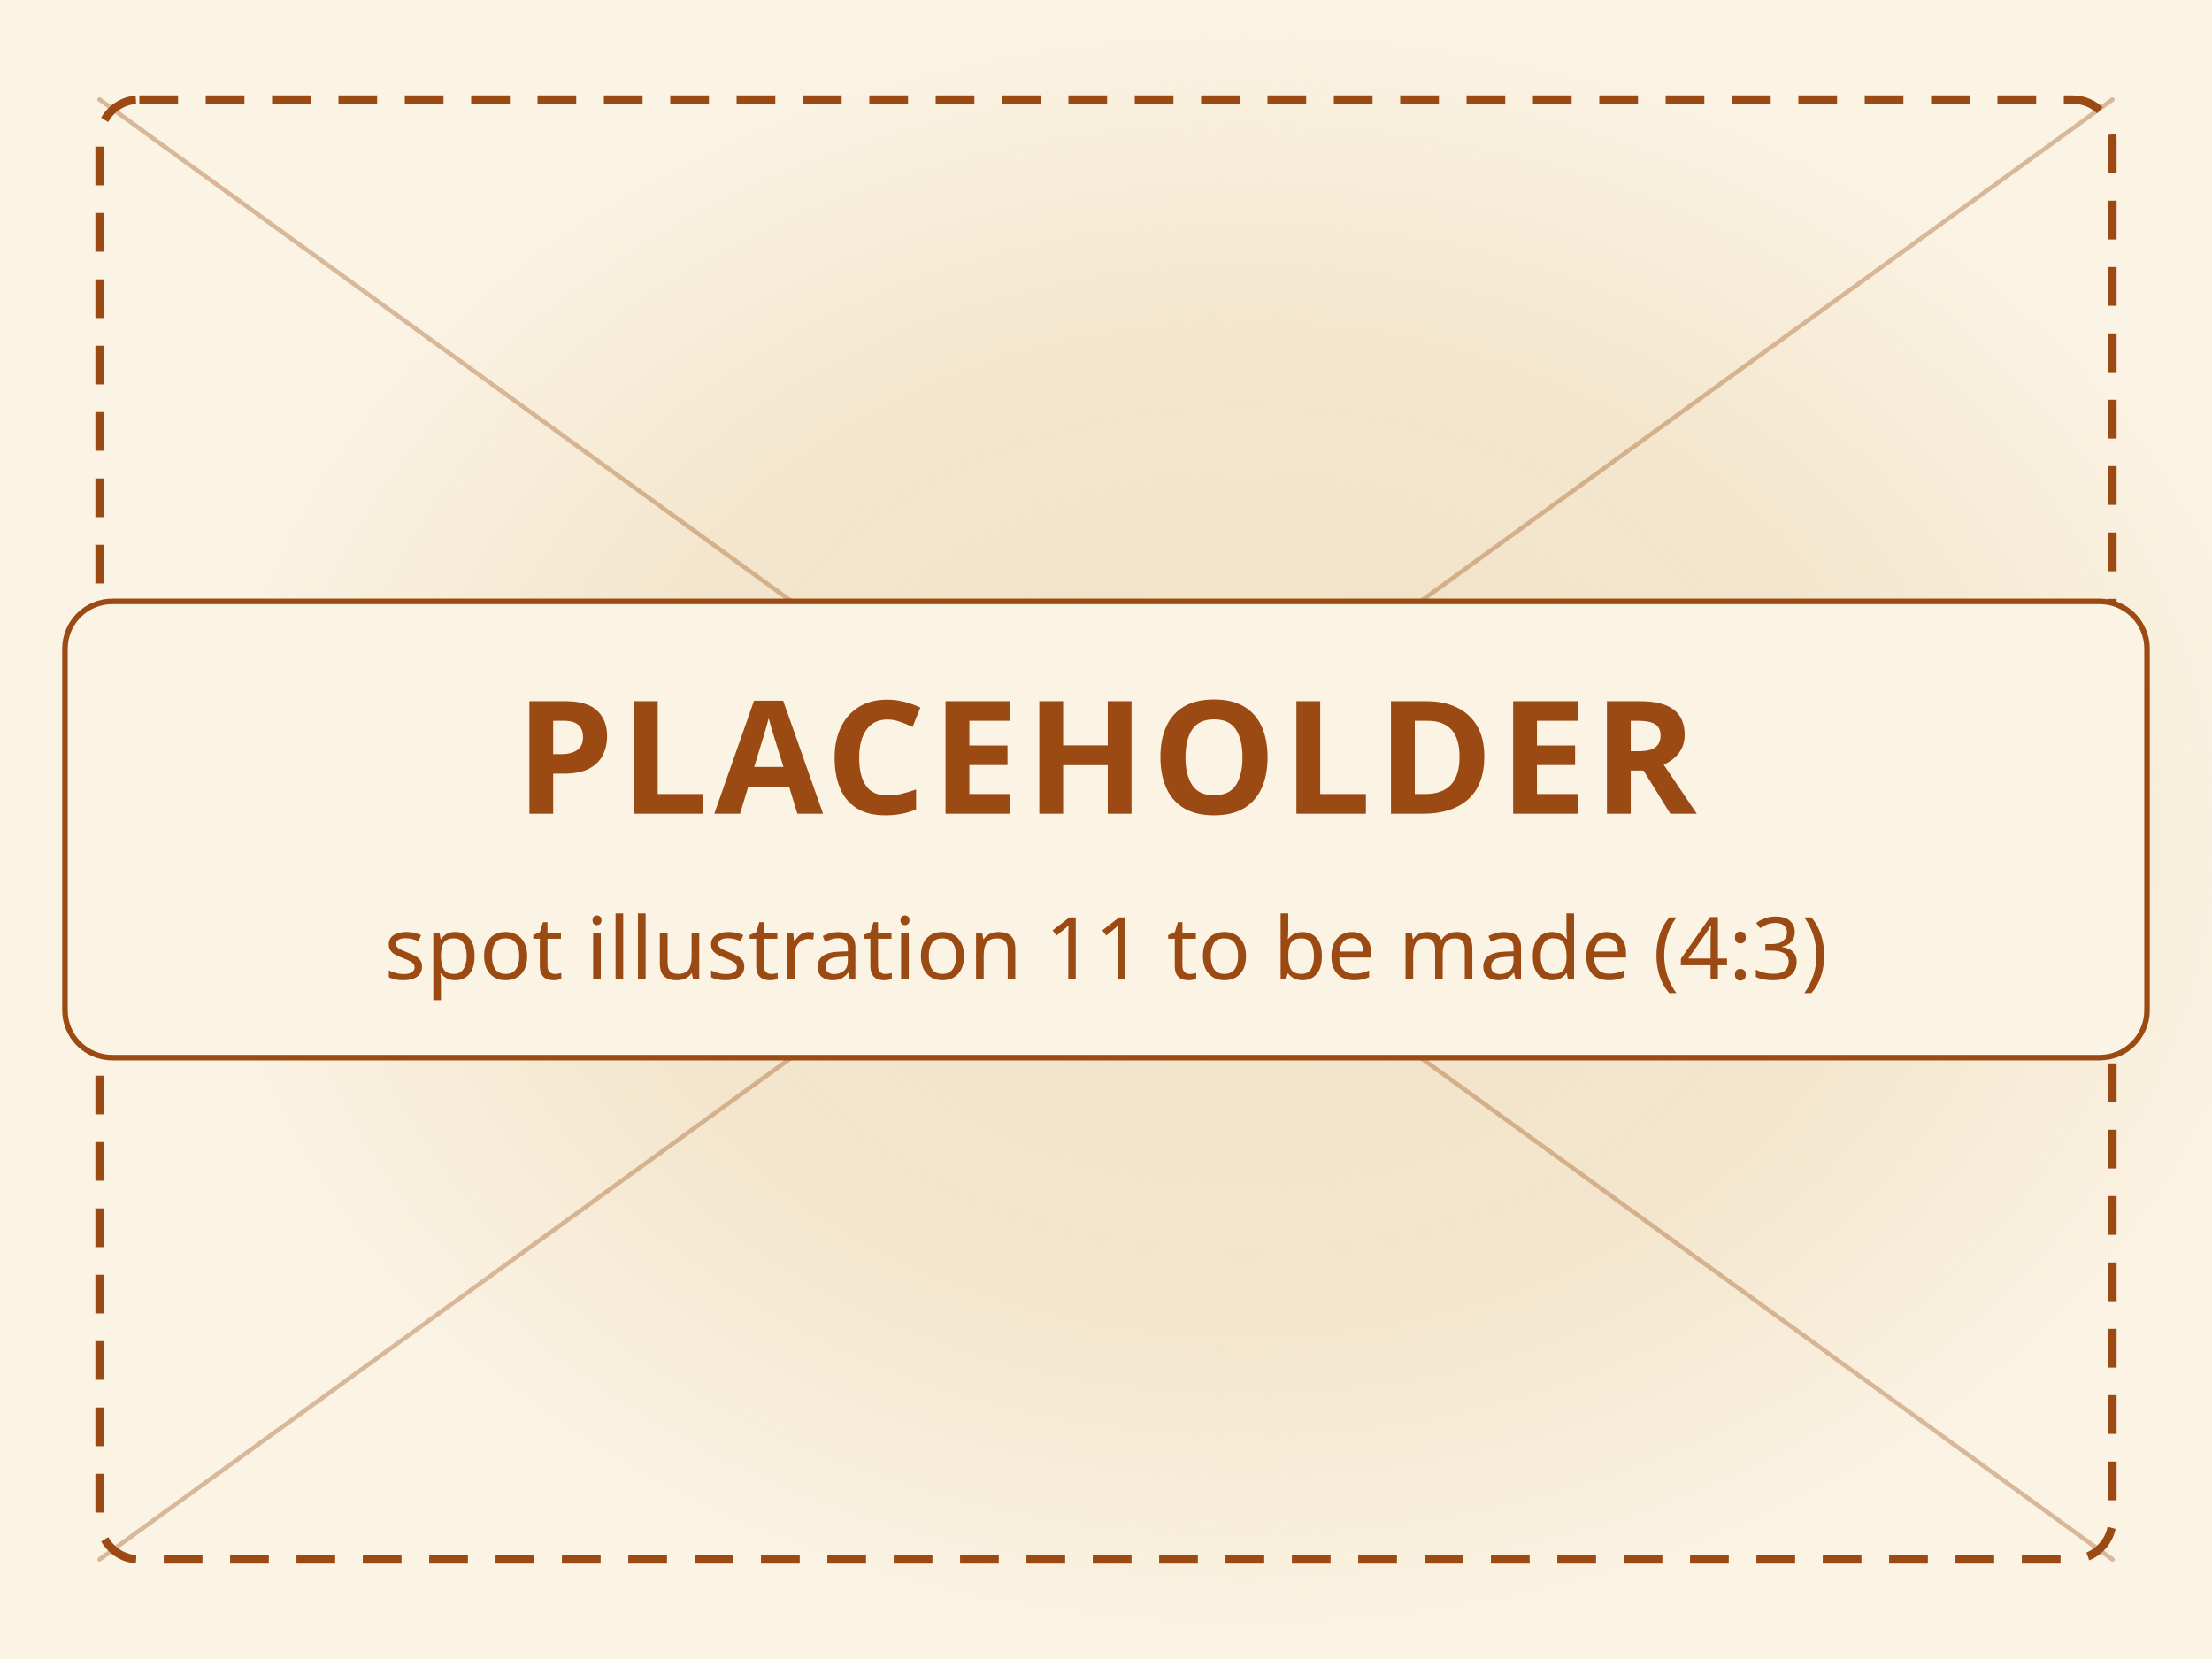
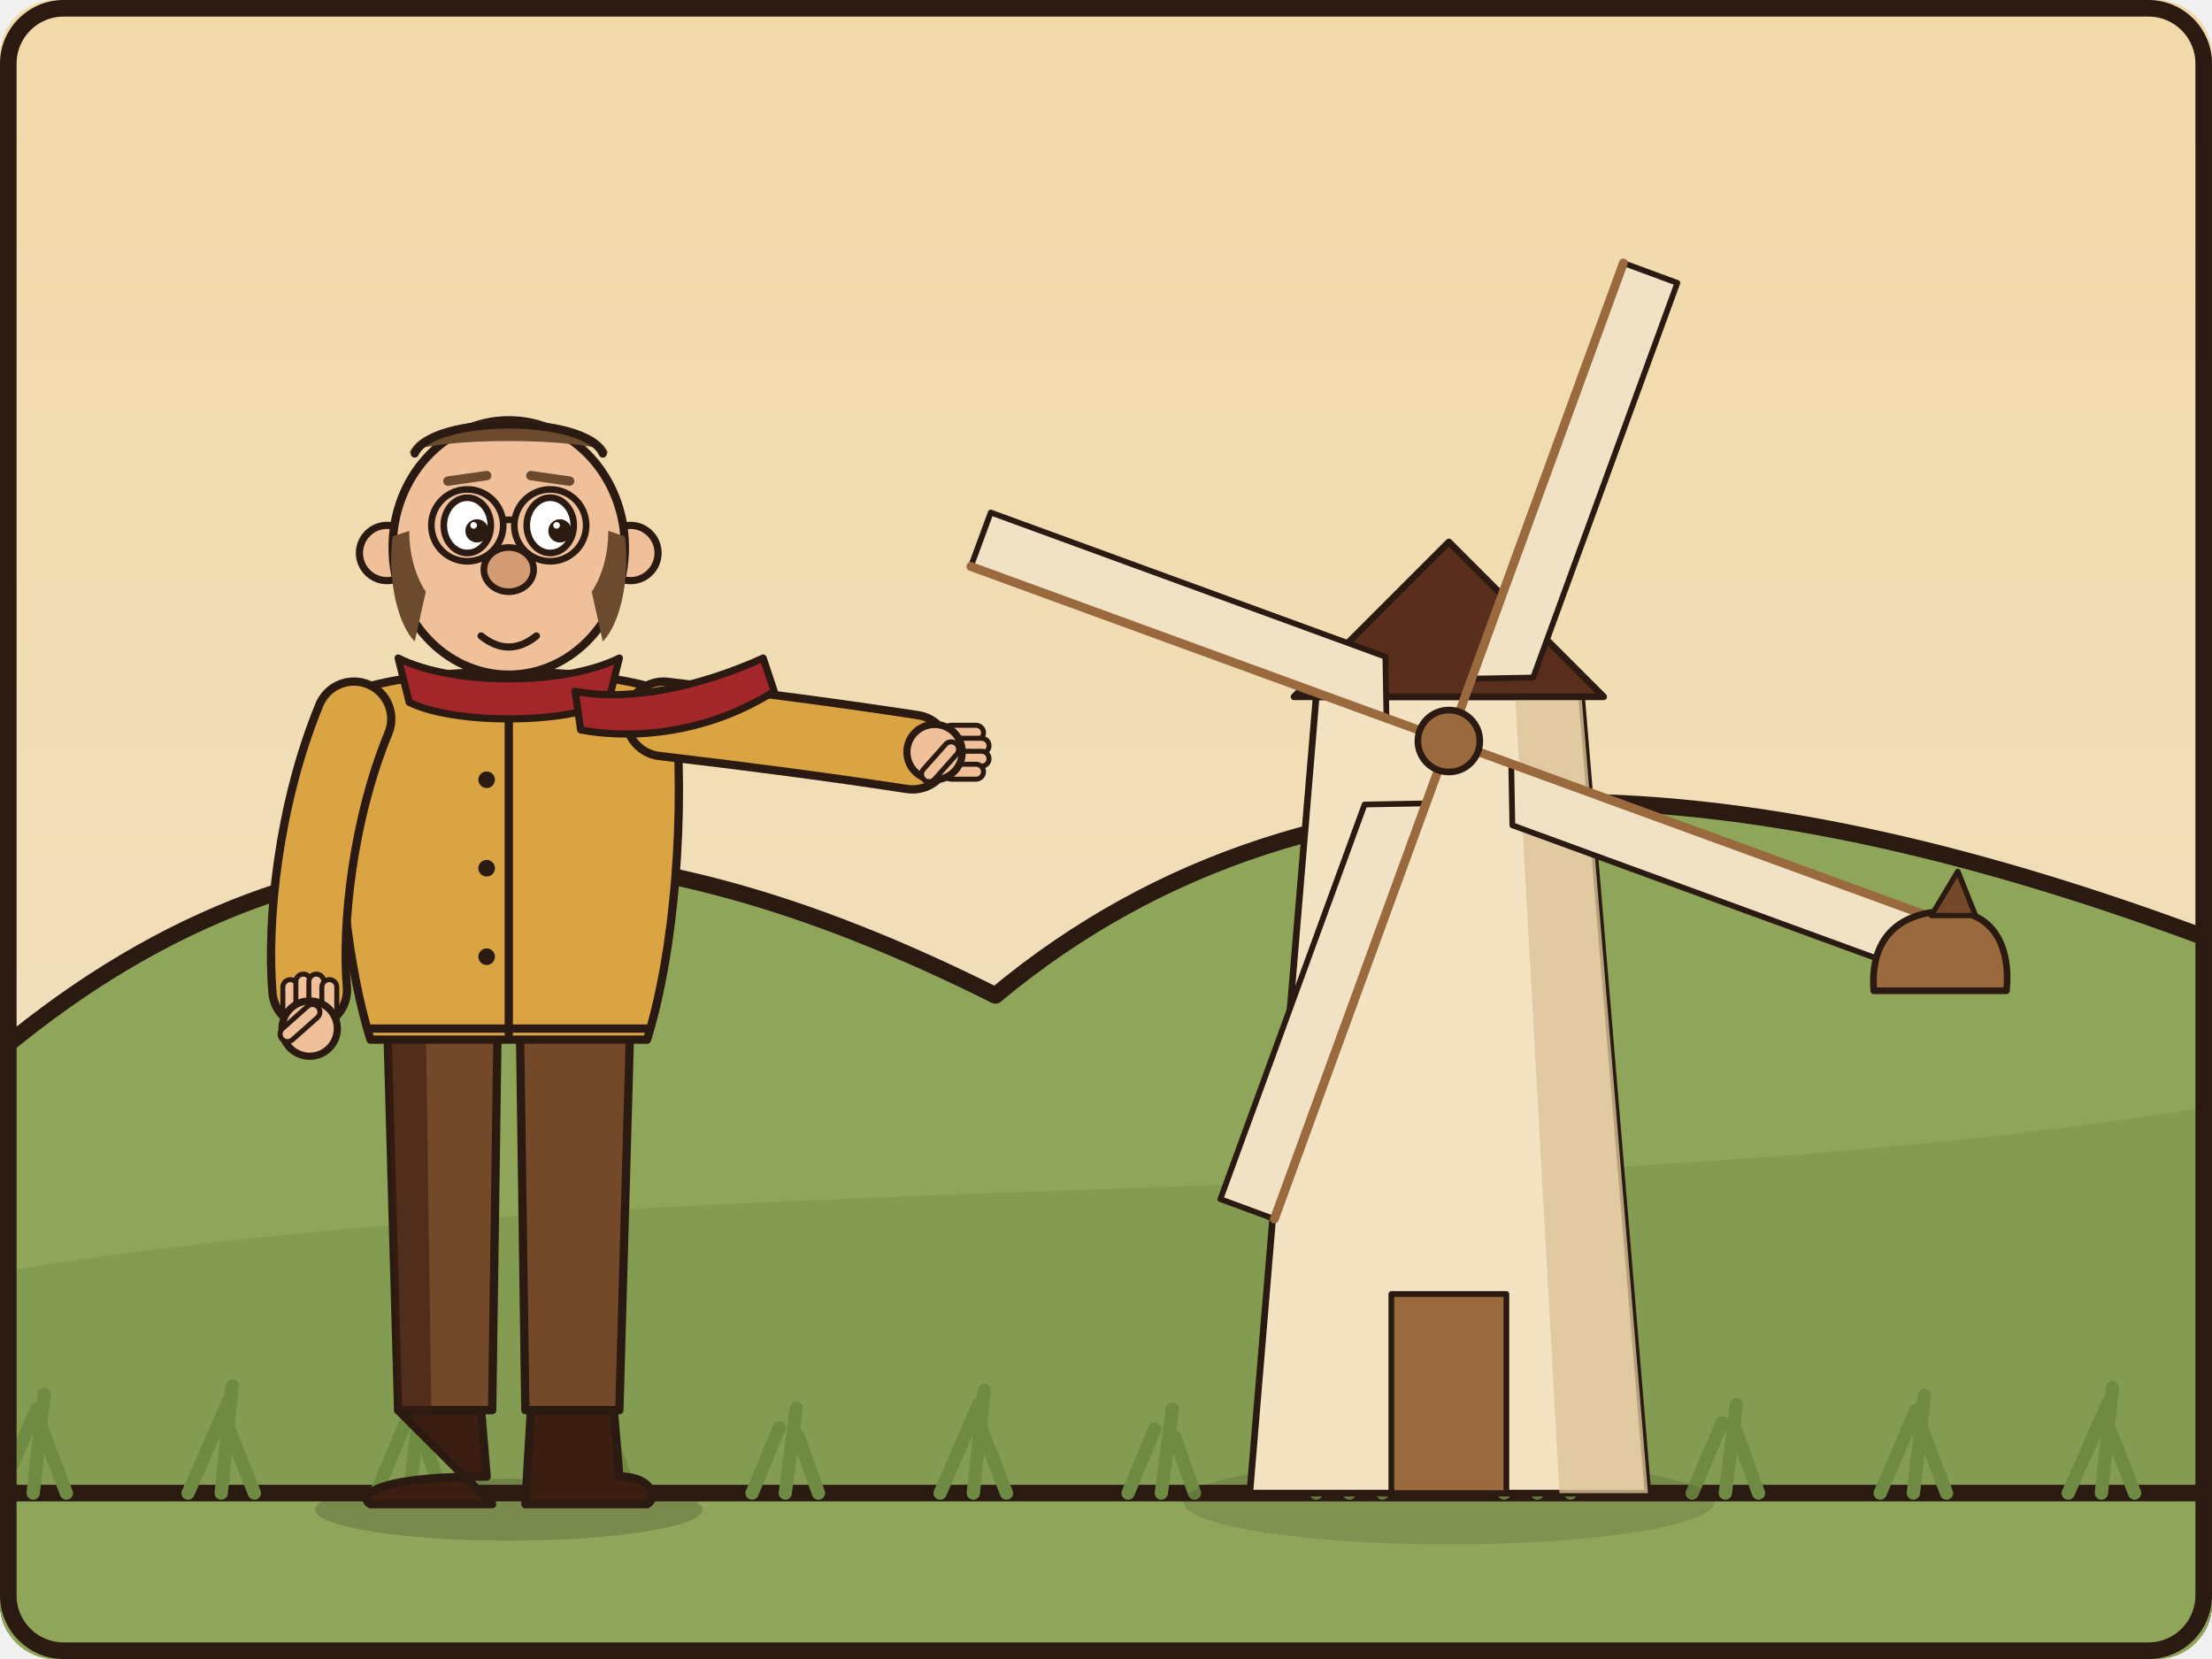
- <svg xmlns="http://www.w3.org/2000/svg" viewBox="0 0 800 600" role="img" aria-label="Placeholder spot art 11">
-   <rect x="0" y="0" width="800" height="600" fill="#fbf3e4" />
+ <svg xmlns="http://www.w3.org/2000/svg" viewBox="0 0 400 300" role="img" aria-label="Windy Ridge Farm: Farmer Windle's cap is caught on a windmill sail">
  <defs>
-     <radialGradient id="phs11-glow" cx="50%" cy="50%" r="50%">
-       <stop offset="0" stop-color="#f1e2c6" />
-       <stop offset=".6" stop-color="#f1e2c6" stop-opacity=".75" />
-       <stop offset="1" stop-color="#f1e2c6" stop-opacity="0" />
-     </radialGradient>
+     <clipPath id="s11-c">
+       <rect width="400" height="300" rx="10" />
+     </clipPath>
  </defs>
-   <ellipse cx="450" cy="300" rx="384" ry="300" fill="url(#phs11-glow)" />
-   <rect x="36" y="36" width="728" height="528" rx="14.4" fill="none" stroke="#9a4a12" stroke-width="3" stroke-dasharray="14 10" />
-   <path d="M36 36L764 564M764 36L36 564" stroke="#9a4a12" stroke-width="1.6" fill="none" stroke-linecap="round" stroke-linejoin="round" opacity=".35" />
-   <rect x="23.5" y="217.5" width="753" height="165" rx="17.1" fill="#fbf3e4" stroke="#9a4a12" stroke-width="2" />
-   <text x="400" y="294.3" text-anchor="middle" font-family="Alegreya Sans, sans-serif" font-weight="700" font-size="57" letter-spacing="2" fill="#9a4a12">PLACEHOLDER</text>
-   <text x="400" y="354.2" text-anchor="middle" font-family="Alegreya Sans, sans-serif" font-size="31.4" fill="#9a4a12">spot illustration 11 to be made (4:3)</text>
+   <g clip-path="url(#s11-c)">
+     <defs>
+       <linearGradient id="s11-sky" x1="0" y1="0" x2="0" y2="1">
+         <stop offset="0" stop-color="#f1d9a8" />
+         <stop offset="1" stop-color="#f1e2c6" />
+       </linearGradient>
+     </defs>
+     <rect width="400" height="300" fill="url(#s11-sky)" />
+     <path d="M0 190C60 140 120 150 180 180C240 130 320 140 400 170V590H0Z" fill="#8fa65a" stroke="#2a1a12" stroke-width="3" stroke-linejoin="round" stroke-linecap="round" />
+     <path d="M0 230C120 210 280 220 400 200V590H0Z" fill="#6f8a43" opacity=".35" />
+     <rect x="0" y="270" width="400" height="30" fill="#8fa65a" />
+     <path d="M0 270H400" fill="none" stroke="#2a1a12" stroke-width="3" stroke-linecap="round" stroke-linejoin="round" />
+     <path d="M0 270l6.6 -15.2M6 270l2 -17.9M12 270l-4.9 -12.9M34 270l7.6 -17.2M40 270l2 -19.4M46 270l-5.7 -14.4M68 270l5.2 -12.4M74 270l2 -15.8M80 270l-3.9 -10.8M102 270l4.4 -10.8M108 270l2 -14.6M114 270l-3.3 -9.6M136 270l4.9 -11.8M142 270l2 -15.4M148 270l-3.7 -10.4M170 270l7 -16.1M176 270l2 -18.6M182 270l-5.3 -13.6M204 270l4.8 -11.6M210 270l2 -15.2M216 270l-3.6 -10.2M238 270l5.3 -12.6M244 270l2 -16M250 270l-4 -11M272 270l7.2 -16.4M278 270l2 -18.8M284 270l-5.4 -13.8M306 270l5.4 -12.7M312 270l2 -16M318 270l-4 -11M340 270l6.5 -15M346 270l2 -17.7M352 270l-4.9 -12.7M374 270l7.4 -16.7M380 270l2 -19.1M386 270l-5.5 -14.1" fill="none" stroke="#6f8a43" stroke-width="2.4" stroke-linecap="round" stroke-linejoin="round" />
+     <g transform="translate(262 270) scale(0.4 0.4)">
+       <ellipse cx="0" cy="4" rx="120" ry="19.2" fill="#2a1a12" opacity="0.15" />
+       <path d="M-90 0L-60 -360H60L90 0Z" fill="#f3e3c3" stroke="#2a1a12" stroke-width="3" stroke-linejoin="round" stroke-linecap="round" />
+       <path d="M30 -360H60L90 0H50Z" fill="#dcc39a" opacity=".8" />
+       <path d="M-70 -360L0 -430L70 -360Z" fill="#5a2e1d" stroke="#2a1a12" stroke-width="3" stroke-linejoin="round" stroke-linecap="round" />
+       <path d="M-26 0V-90H26V0Z" fill="#9a6a3e" stroke="#2a1a12" stroke-width="2.6" stroke-linejoin="round" stroke-linecap="round" />
+       <path d="M28.2 -329.7L216.1 -261.1L207.1 -236.7L28.7 -301.9Z" fill="#f1e2c6" stroke="#2a1a12" stroke-width="2.6" stroke-linejoin="round" stroke-linecap="round" />
+       <path d="M0 -340L216.1 -261.1" fill="none" stroke="#9a6a3e" stroke-width="4" stroke-linecap="round" stroke-linejoin="round" />
+       <path d="M192.1 -227.1C190.1 -253.1 206.1 -263.1 226.1 -263.1C246.1 -263.1 254.1 -247.1 252.1 -227.1Z" fill="#9a6a3e" stroke="#2a1a12" stroke-width="3" stroke-linejoin="round" stroke-linecap="round" />
+       <path d="M218.1 -261.1L230.1 -281.1L238.1 -261.1Z" fill="#73492a" stroke="#2a1a12" stroke-width="2.4" stroke-linejoin="round" stroke-linecap="round" />
+       <path d="M-10.3 -311.8L-78.9 -123.9L-103.3 -132.9L-38.1 -311.3Z" fill="#f1e2c6" stroke="#2a1a12" stroke-width="2.6" stroke-linejoin="round" stroke-linecap="round" />
+       <path d="M0 -340L-78.9 -123.9" fill="none" stroke="#9a6a3e" stroke-width="4" stroke-linecap="round" stroke-linejoin="round" />
+       <path d="M-28.2 -350.3L-216.1 -418.9L-207.1 -443.3L-28.7 -378.1Z" fill="#f1e2c6" stroke="#2a1a12" stroke-width="2.6" stroke-linejoin="round" stroke-linecap="round" />
+       <path d="M0 -340L-216.1 -418.9" fill="none" stroke="#9a6a3e" stroke-width="4" stroke-linecap="round" stroke-linejoin="round" />
+       <path d="M10.3 -368.2L78.9 -556.1L103.3 -547.1L38.1 -368.7Z" fill="#f1e2c6" stroke="#2a1a12" stroke-width="2.6" stroke-linejoin="round" stroke-linecap="round" />
+       <path d="M0 -340L78.9 -556.1" fill="none" stroke="#9a6a3e" stroke-width="4" stroke-linecap="round" stroke-linejoin="round" />
+       <circle cx="0" cy="-340" r="14" fill="#9a6a3e" stroke="#2a1a12" stroke-width="3" />
+     </g>
+     <g transform="translate(92 272) scale(0.5 0.5)">
+       <ellipse cx="0" cy="2" rx="70" ry="11.2" fill="#2a1a12" opacity="0.2" />
+       <path d="M-40 -34L-10 -34L-8 -10C-52 -10 -54 -2 -50 0L-6 0Z" fill="#3b1d12" stroke="#2a1a12" stroke-width="3" stroke-linejoin="round" stroke-linecap="round" />
+       <path d="M8 -34L38 -34L40 -10C52 -10 54 -2 50 0L6 0Z" fill="#3b1d12" stroke="#2a1a12" stroke-width="3" stroke-linejoin="round" stroke-linecap="round" />
+       <path d="M-44 -176L-4 -176L-6 -34L-40 -34Z" fill="#73492a" stroke="#2a1a12" stroke-width="3" stroke-linejoin="round" stroke-linecap="round" />
+       <path d="M4 -176L44 -176L40 -34L6 -34Z" fill="#73492a" stroke="#2a1a12" stroke-width="3" stroke-linejoin="round" stroke-linecap="round" />
+       <path d="M-44 -176L-30 -176L-28 -34L-40 -34Z" fill="#3b1d12" opacity=".6" />
+       <path d="M-60 -292C-64 -250 -60 -200 -50 -168L50 -168C60 -200 64 -250 60 -292C40 -304 -40 -304 -60 -292Z" fill="#d9a441" stroke="#2a1a12" stroke-width="3" stroke-linejoin="round" stroke-linecap="round" />
+       <path d="M0 -298V-170" fill="none" stroke="#2a1a12" stroke-width="3" stroke-linecap="round" stroke-linejoin="round" />
+       <circle cx="-8" cy="-262" r="3" fill="#2a1a12" />
+       <circle cx="-8" cy="-230" r="3" fill="#2a1a12" />
+       <circle cx="-8" cy="-198" r="3" fill="#2a1a12" />
+       <path d="M-50 -172H50" fill="none" stroke="#2a1a12" stroke-width="3" stroke-linecap="round" stroke-linejoin="round" />
+       <path d="M-56 -284C-70 -250 -74 -210 -72 -186" fill="none" stroke="#2a1a12" stroke-width="30" stroke-linecap="round" stroke-linejoin="round" />
+       <path d="M-56 -284C-70 -250 -74 -210 -72 -186" fill="none" stroke="#d9a441" stroke-width="24" stroke-linecap="round" stroke-linejoin="round" />
+       <g transform="translate(-72 -176) rotate(0) scale(1)">
+         <path d="M-7 -2v-9" fill="none" stroke="#2a1a12" stroke-width="7.2" stroke-linecap="round" stroke-linejoin="round" />
+         <path d="M-7 -2v-9" fill="none" stroke="#f0c09a" stroke-width="3.6" stroke-linecap="round" stroke-linejoin="round" />
+         <path d="M-2.3 -2v-11" fill="none" stroke="#2a1a12" stroke-width="7.2" stroke-linecap="round" stroke-linejoin="round" />
+         <path d="M-2.3 -2v-11" fill="none" stroke="#f0c09a" stroke-width="3.6" stroke-linecap="round" stroke-linejoin="round" />
+         <path d="M2.4 -2v-11" fill="none" stroke="#2a1a12" stroke-width="7.2" stroke-linecap="round" stroke-linejoin="round" />
+         <path d="M2.4 -2v-11" fill="none" stroke="#f0c09a" stroke-width="3.6" stroke-linecap="round" stroke-linejoin="round" />
+         <path d="M7.1 -2v-9" fill="none" stroke="#2a1a12" stroke-width="7.2" stroke-linecap="round" stroke-linejoin="round" />
+         <path d="M7.1 -2v-9" fill="none" stroke="#f0c09a" stroke-width="3.6" stroke-linecap="round" stroke-linejoin="round" />
+         <ellipse cx="0" cy="4" rx="10" ry="10" fill="#f0c09a" stroke="#2a1a12" stroke-width="2.6" />
+         <path d="M-8 6l9 -8" fill="none" stroke="#2a1a12" stroke-width="7.2" stroke-linecap="round" stroke-linejoin="round" />
+         <path d="M-8 6l9 -8" fill="none" stroke="#f0c09a" stroke-width="3.6" stroke-linecap="round" stroke-linejoin="round" />
+       </g>
+       <path d="M56 -284C90 -280 120 -276 146 -272" fill="none" stroke="#2a1a12" stroke-width="30" stroke-linecap="round" stroke-linejoin="round" />
+       <path d="M56 -284C90 -280 120 -276 146 -272" fill="none" stroke="#d9a441" stroke-width="24" stroke-linecap="round" stroke-linejoin="round" />
+       <g transform="translate(158 -272) rotate(90) scale(1)">
+         <path d="M-7 -2v-9" fill="none" stroke="#2a1a12" stroke-width="7.2" stroke-linecap="round" stroke-linejoin="round" />
+         <path d="M-7 -2v-9" fill="none" stroke="#f0c09a" stroke-width="3.6" stroke-linecap="round" stroke-linejoin="round" />
+         <path d="M-2.3 -2v-11" fill="none" stroke="#2a1a12" stroke-width="7.2" stroke-linecap="round" stroke-linejoin="round" />
+         <path d="M-2.3 -2v-11" fill="none" stroke="#f0c09a" stroke-width="3.6" stroke-linecap="round" stroke-linejoin="round" />
+         <path d="M2.4 -2v-11" fill="none" stroke="#2a1a12" stroke-width="7.2" stroke-linecap="round" stroke-linejoin="round" />
+         <path d="M2.4 -2v-11" fill="none" stroke="#f0c09a" stroke-width="3.6" stroke-linecap="round" stroke-linejoin="round" />
+         <path d="M7.1 -2v-9" fill="none" stroke="#2a1a12" stroke-width="7.2" stroke-linecap="round" stroke-linejoin="round" />
+         <path d="M7.1 -2v-9" fill="none" stroke="#f0c09a" stroke-width="3.6" stroke-linecap="round" stroke-linejoin="round" />
+         <ellipse cx="0" cy="4" rx="10" ry="10" fill="#f0c09a" stroke="#2a1a12" stroke-width="2.6" />
+         <path d="M8 6l-9 -8" fill="none" stroke="#2a1a12" stroke-width="7.2" stroke-linecap="round" stroke-linejoin="round" />
+         <path d="M8 6l-9 -8" fill="none" stroke="#f0c09a" stroke-width="3.6" stroke-linecap="round" stroke-linejoin="round" />
+       </g>
+       <path d="M-14 -310L14 -310L12 -296L-12 -296Z" fill="#d39b74" stroke="#2a1a12" stroke-width="2.5" stroke-linejoin="round" stroke-linecap="round" />
+       <circle cx="-44" cy="-344" r="10" fill="#f0c09a" stroke="#2a1a12" stroke-width="2.6" />
+       <circle cx="44" cy="-344" r="10" fill="#f0c09a" stroke="#2a1a12" stroke-width="2.6" />
+       <ellipse cx="0" cy="-346" rx="42" ry="46" fill="#f0c09a" stroke="#2a1a12" stroke-width="3" />
+       <path d="M-42 -350C-44 -334 -40 -318 -34 -312L-30 -330C-34 -336 -36 -344 -36 -352Z" fill="#6b4a2e" />
+       <path d="M42 -350C44 -334 40 -318 34 -312L30 -330C34 -336 36 -344 36 -352Z" fill="#6b4a2e" />
+       <ellipse cx="-15" cy="-354" rx="8.5" ry="10" fill="#fff" stroke="#2a1a12" stroke-width="2.4" />
+       <circle cx="-11.5" cy="-352" r="4.2" fill="#2a1a12" />
+       <circle cx="-12.7" cy="-354" r="1.2" fill="#fff" />
+       <path d="M-22 -370L-8 -372" fill="none" stroke="#6b4a2e" stroke-width="3.4" stroke-linecap="round" stroke-linejoin="round" />
+       <ellipse cx="15" cy="-354" rx="8.5" ry="10" fill="#fff" stroke="#2a1a12" stroke-width="2.4" />
+       <circle cx="18.5" cy="-352" r="4.2" fill="#2a1a12" />
+       <circle cx="17.3" cy="-354" r="1.2" fill="#fff" />
+       <path d="M22 -370L8 -372" fill="none" stroke="#6b4a2e" stroke-width="3.4" stroke-linecap="round" stroke-linejoin="round" />
+       <circle cx="-15" cy="-354" r="13" fill="none" stroke="#2a1a12" stroke-width="2.4" />
+       <circle cx="15" cy="-354" r="13" fill="none" stroke="#2a1a12" stroke-width="2.4" />
+       <path d="M-2 -356H2" fill="none" stroke="#2a1a12" stroke-width="2.4" stroke-linecap="round" stroke-linejoin="round" />
+       <ellipse cx="0" cy="-338" rx="9" ry="8" fill="#d39b74" stroke="#2a1a12" stroke-width="2.4" />
+       <path d="M-10 -314Q0 -306 10 -314" fill="none" stroke="#2a1a12" stroke-width="2.6" stroke-linecap="round" stroke-linejoin="round" />
+       <path d="M-36 -380C-30 -396 30 -396 36 -380C30 -386 -30 -386 -36 -380Z" fill="#6b4a2e" />
+       <path d="M-34 -380C-28 -394 28 -394 34 -380" fill="none" stroke="#2a1a12" stroke-width="3" stroke-linecap="round" stroke-linejoin="round" />
+       <path d="M-40 -306C-20 -296 20 -296 40 -306L36 -290C20 -282 -20 -282 -36 -290Z" fill="#a3262a" stroke="#2a1a12" stroke-width="2.6" stroke-linejoin="round" stroke-linecap="round" />
+       <path d="M24 -294C44 -290 70 -296 92 -306L96 -294C74 -280 48 -276 26 -280Z" fill="#a3262a" stroke="#2a1a12" stroke-width="2.6" stroke-linejoin="round" stroke-linecap="round" />
+     </g>
+   </g>
+   <rect x="1.5" y="1.5" width="397" height="297" fill="none" stroke="#2a1a12" stroke-width="3" rx="10" />
</svg>
